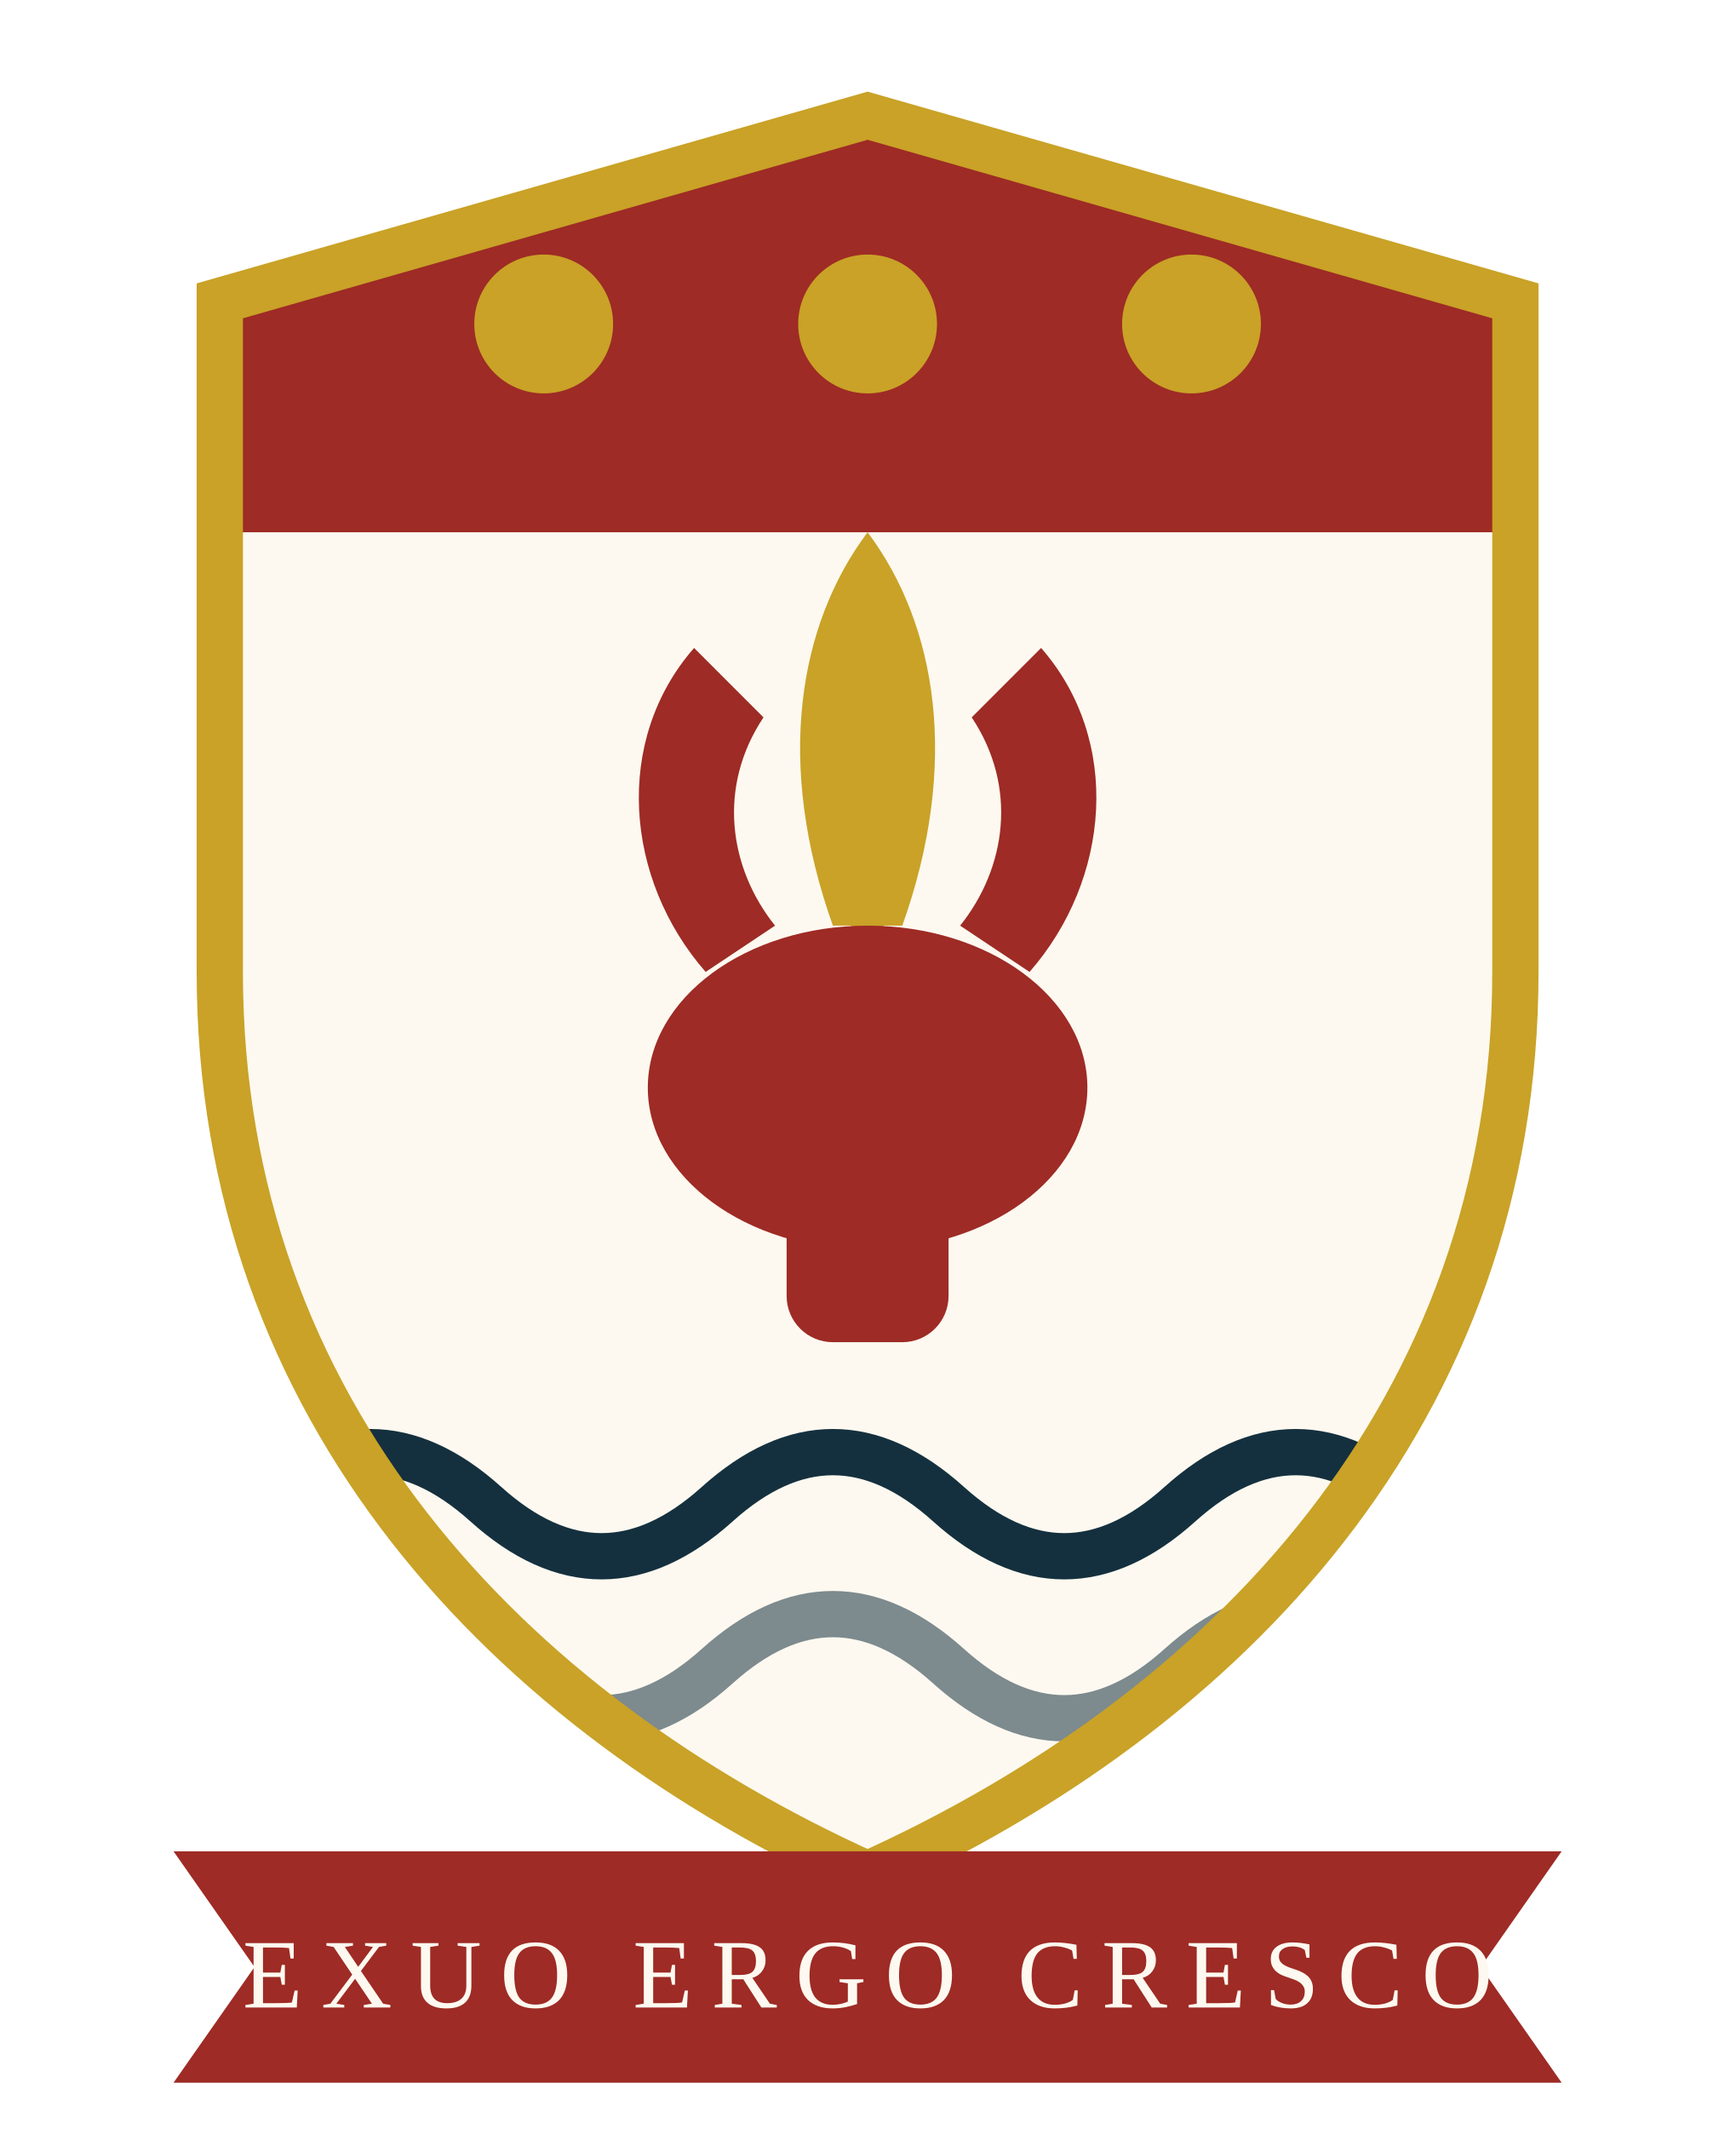
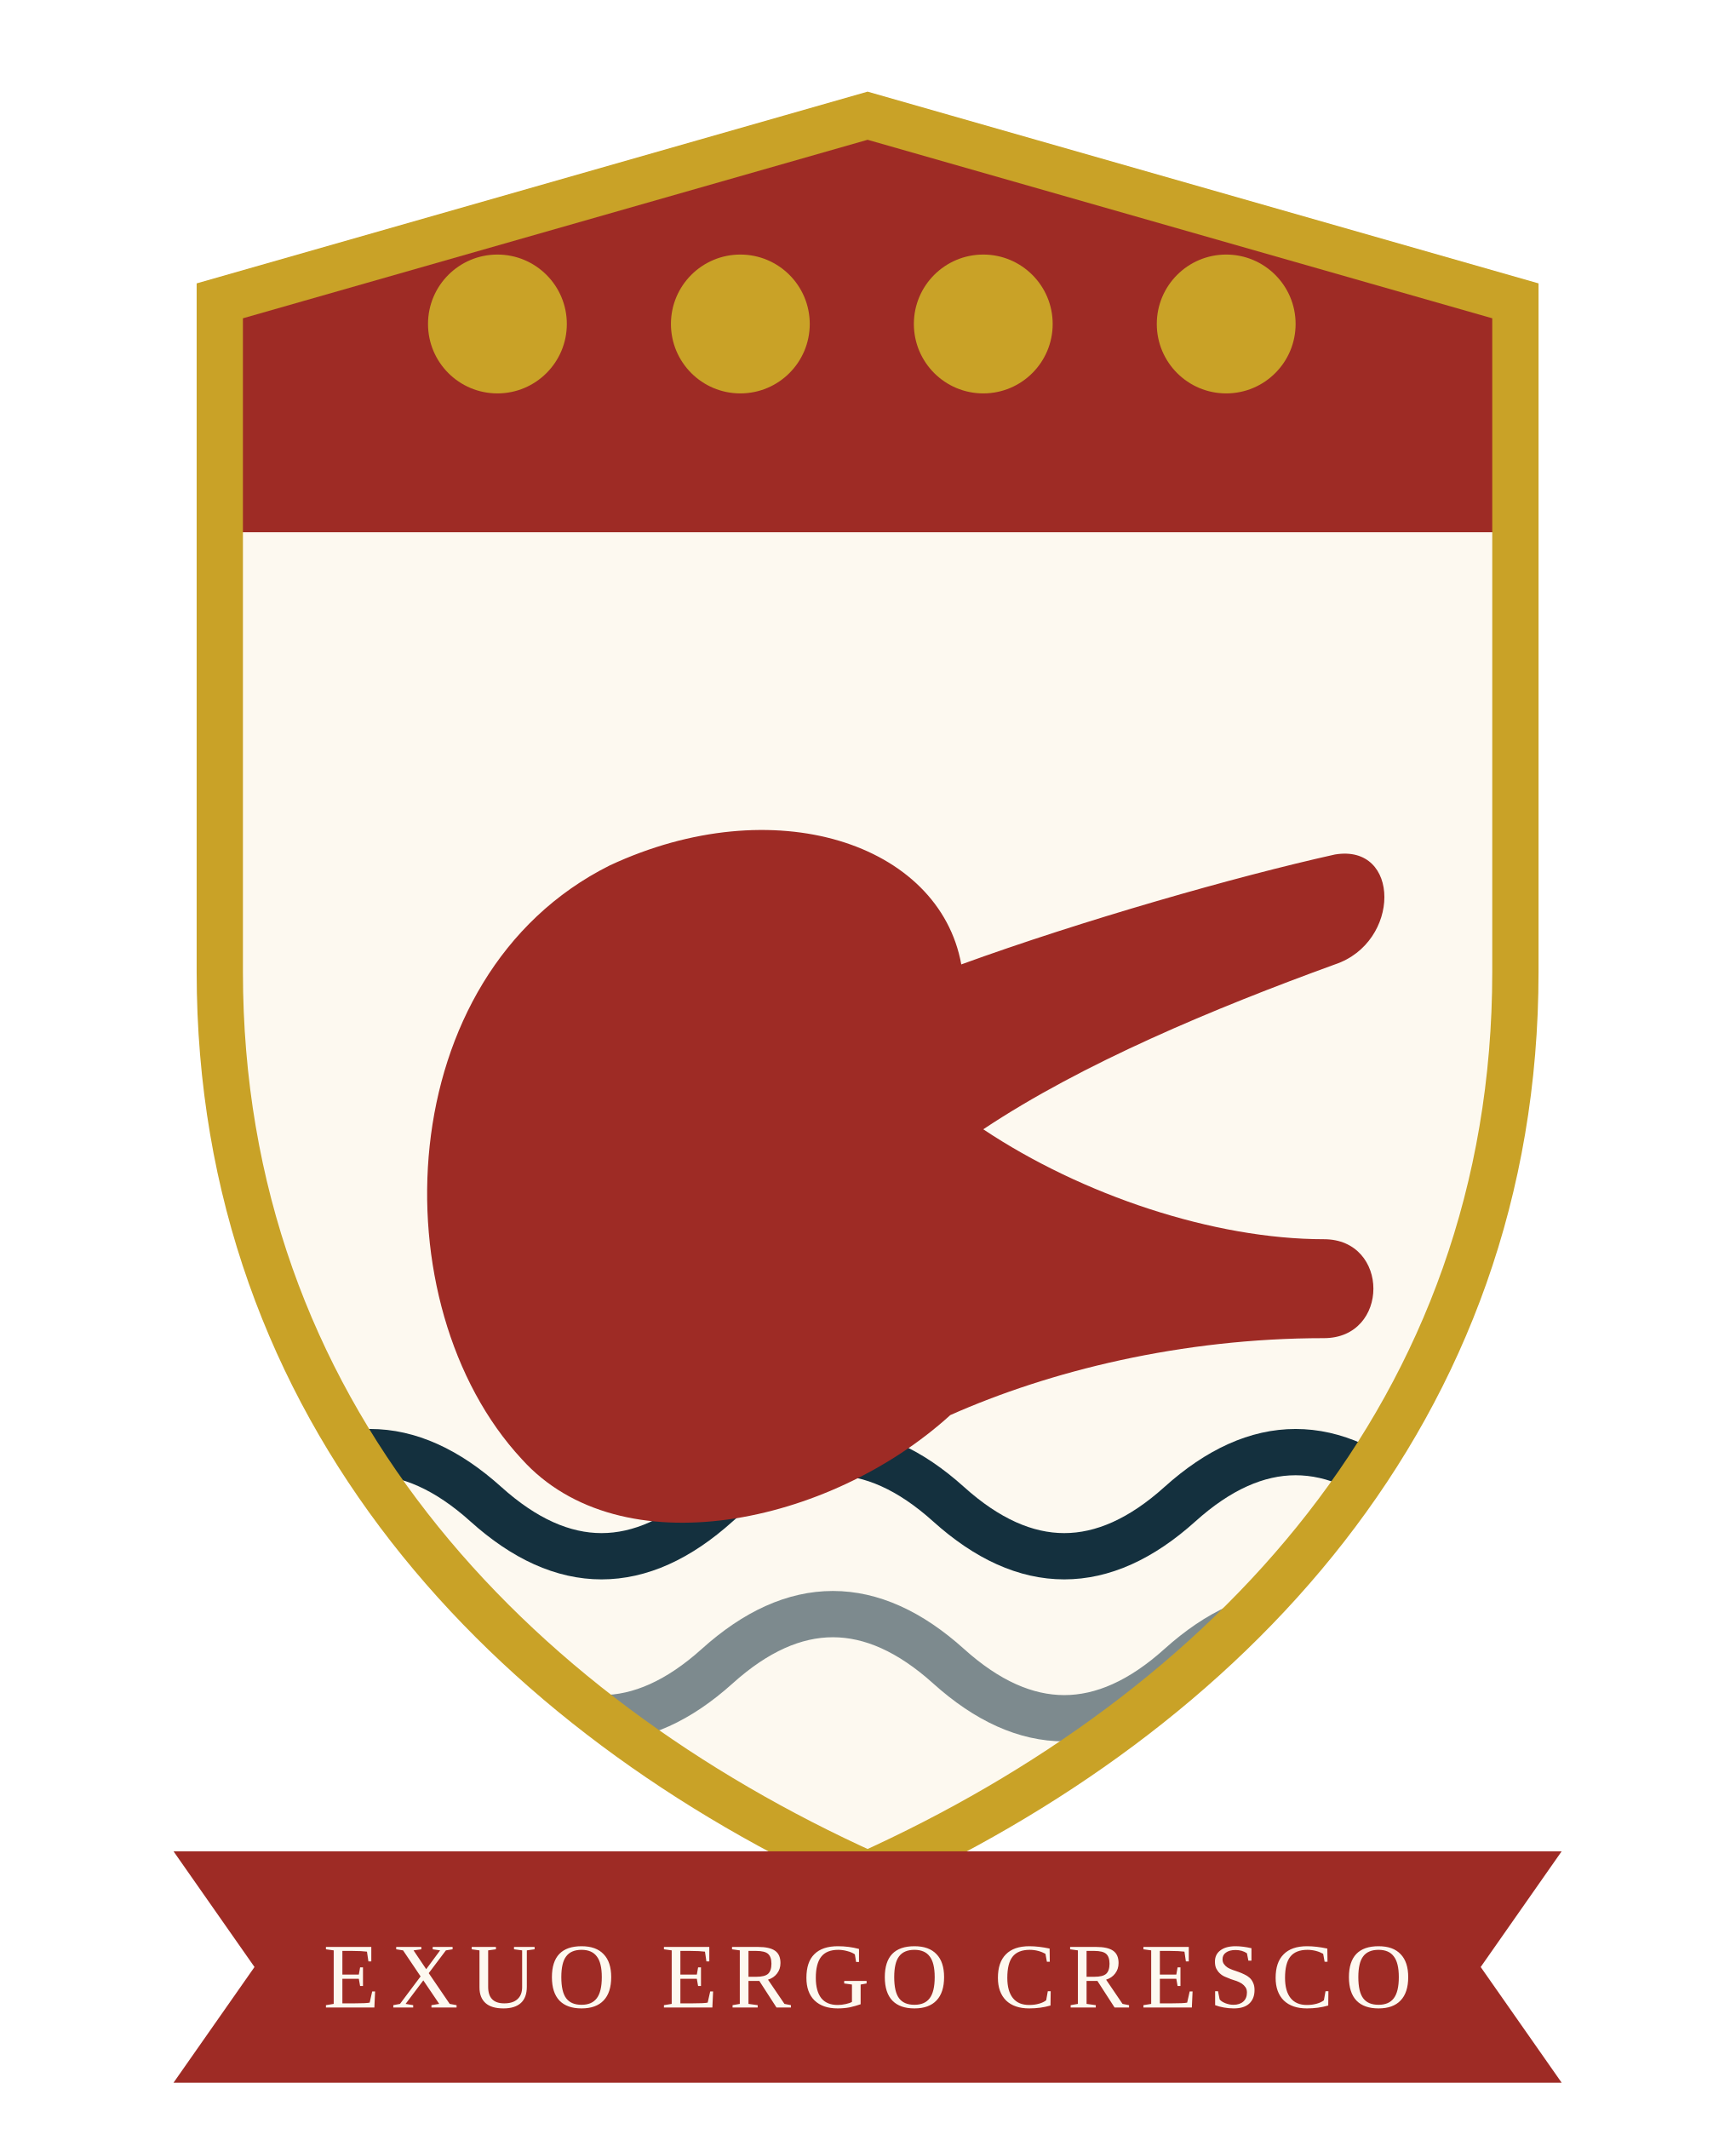
<svg xmlns="http://www.w3.org/2000/svg" viewBox="0 0 150 184" role="img" aria-label="Clawllege crest">
  <defs>
    <clipPath id="cwShield">
      <path d="M75 10 L131 26 V84 C131 122 106 148 75 162 C44 148 19 122 19 84 V26 Z" />
    </clipPath>
  </defs>
  <path d="M75 10 L131 26 V84 C131 122 106 148 75 162 C44 148 19 122 19 84 V26 Z" fill="#FDF9F0" />
  <g clip-path="url(#cwShield)">
    <rect x="10" y="10" width="130" height="36" fill="#9E2B25" />
    <g fill="#C9A227">
-       <circle cx="47" cy="28" r="6" />
-       <circle cx="75" cy="28" r="6" />
-       <circle cx="103" cy="28" r="6" />
+       <circle cx="43" cy="28" r="6" />
+       <circle cx="64" cy="28" r="6" />
+       <circle cx="85" cy="28" r="6" />
+       <circle cx="106" cy="28" r="6" />
    </g>
    <g stroke="#14303E" stroke-width="4" fill="none" stroke-linecap="round">
      <path d="M22 130 q 10 -9 20 0 t 20 0 t 20 0 t 20 0 t 20 0" />
      <path d="M22 144 q 10 -9 20 0 t 20 0 t 20 0 t 20 0 t 20 0" opacity="0.55" />
    </g>
-   </g>
-   <g fill="#C9A227">
-     <path d="M75 46 C 81 54 83 66 78 80 L72 80 C 67 66 69 54 75 46 Z" />
-     <rect x="73.6" y="78" width="2.8" height="26" rx="1.4" />
-   </g>
-   <g fill="#9E2B25">
-     <path d="M61 84 C 54 76 53 64 60 56 L66 62 C 62 68 63 75 67 80 Z" />
-     <path d="M89 84 C 96 76 97 64 90 56 L84 62 C 88 68 87 75 83 80 Z" />
-     <ellipse cx="75" cy="94" rx="19" ry="14" />
-     <rect x="68" y="102" width="14" height="14" rx="4" />
+     <g fill="#9E2B25" transform="translate(28 52) scale(0.95)">
+       <path d="M18 78       C 5 64 6 34 26 24       C 41 17 56 22 58 33       C 69 29 83 25 92 23       C 98 22 98 31 92 33       C 81 37 69 42 60 48       C 69 54 81 58 91 58       C 97 58 97 67 91 67       C 78 67 66 70 57 74       C 46 84 27 88 18 78 Z" />
+     </g>
  </g>
  <path d="M75 10 L131 26 V84 C131 122 106 148 75 162 C44 148 19 122 19 84 V26 Z" fill="none" stroke="#C9A227" stroke-width="4" />
  <path d="M15 160 h120 l-7 10 7 10 H15 l7 -10 Z" fill="#9E2B25" />
-   <text x="75" y="173.5" text-anchor="middle" font-family="Georgia, 'Times New Roman', serif" font-size="8.5" letter-spacing="1.6" fill="#FDF9F0">EXUO ERGO CRESCO</text>
+   <text x="75" y="173.5" text-anchor="middle" font-family="Georgia, 'Times New Roman', serif" font-size="8" letter-spacing="1" fill="#FDF9F0">EXUO ERGO CRESCO</text>
</svg>
